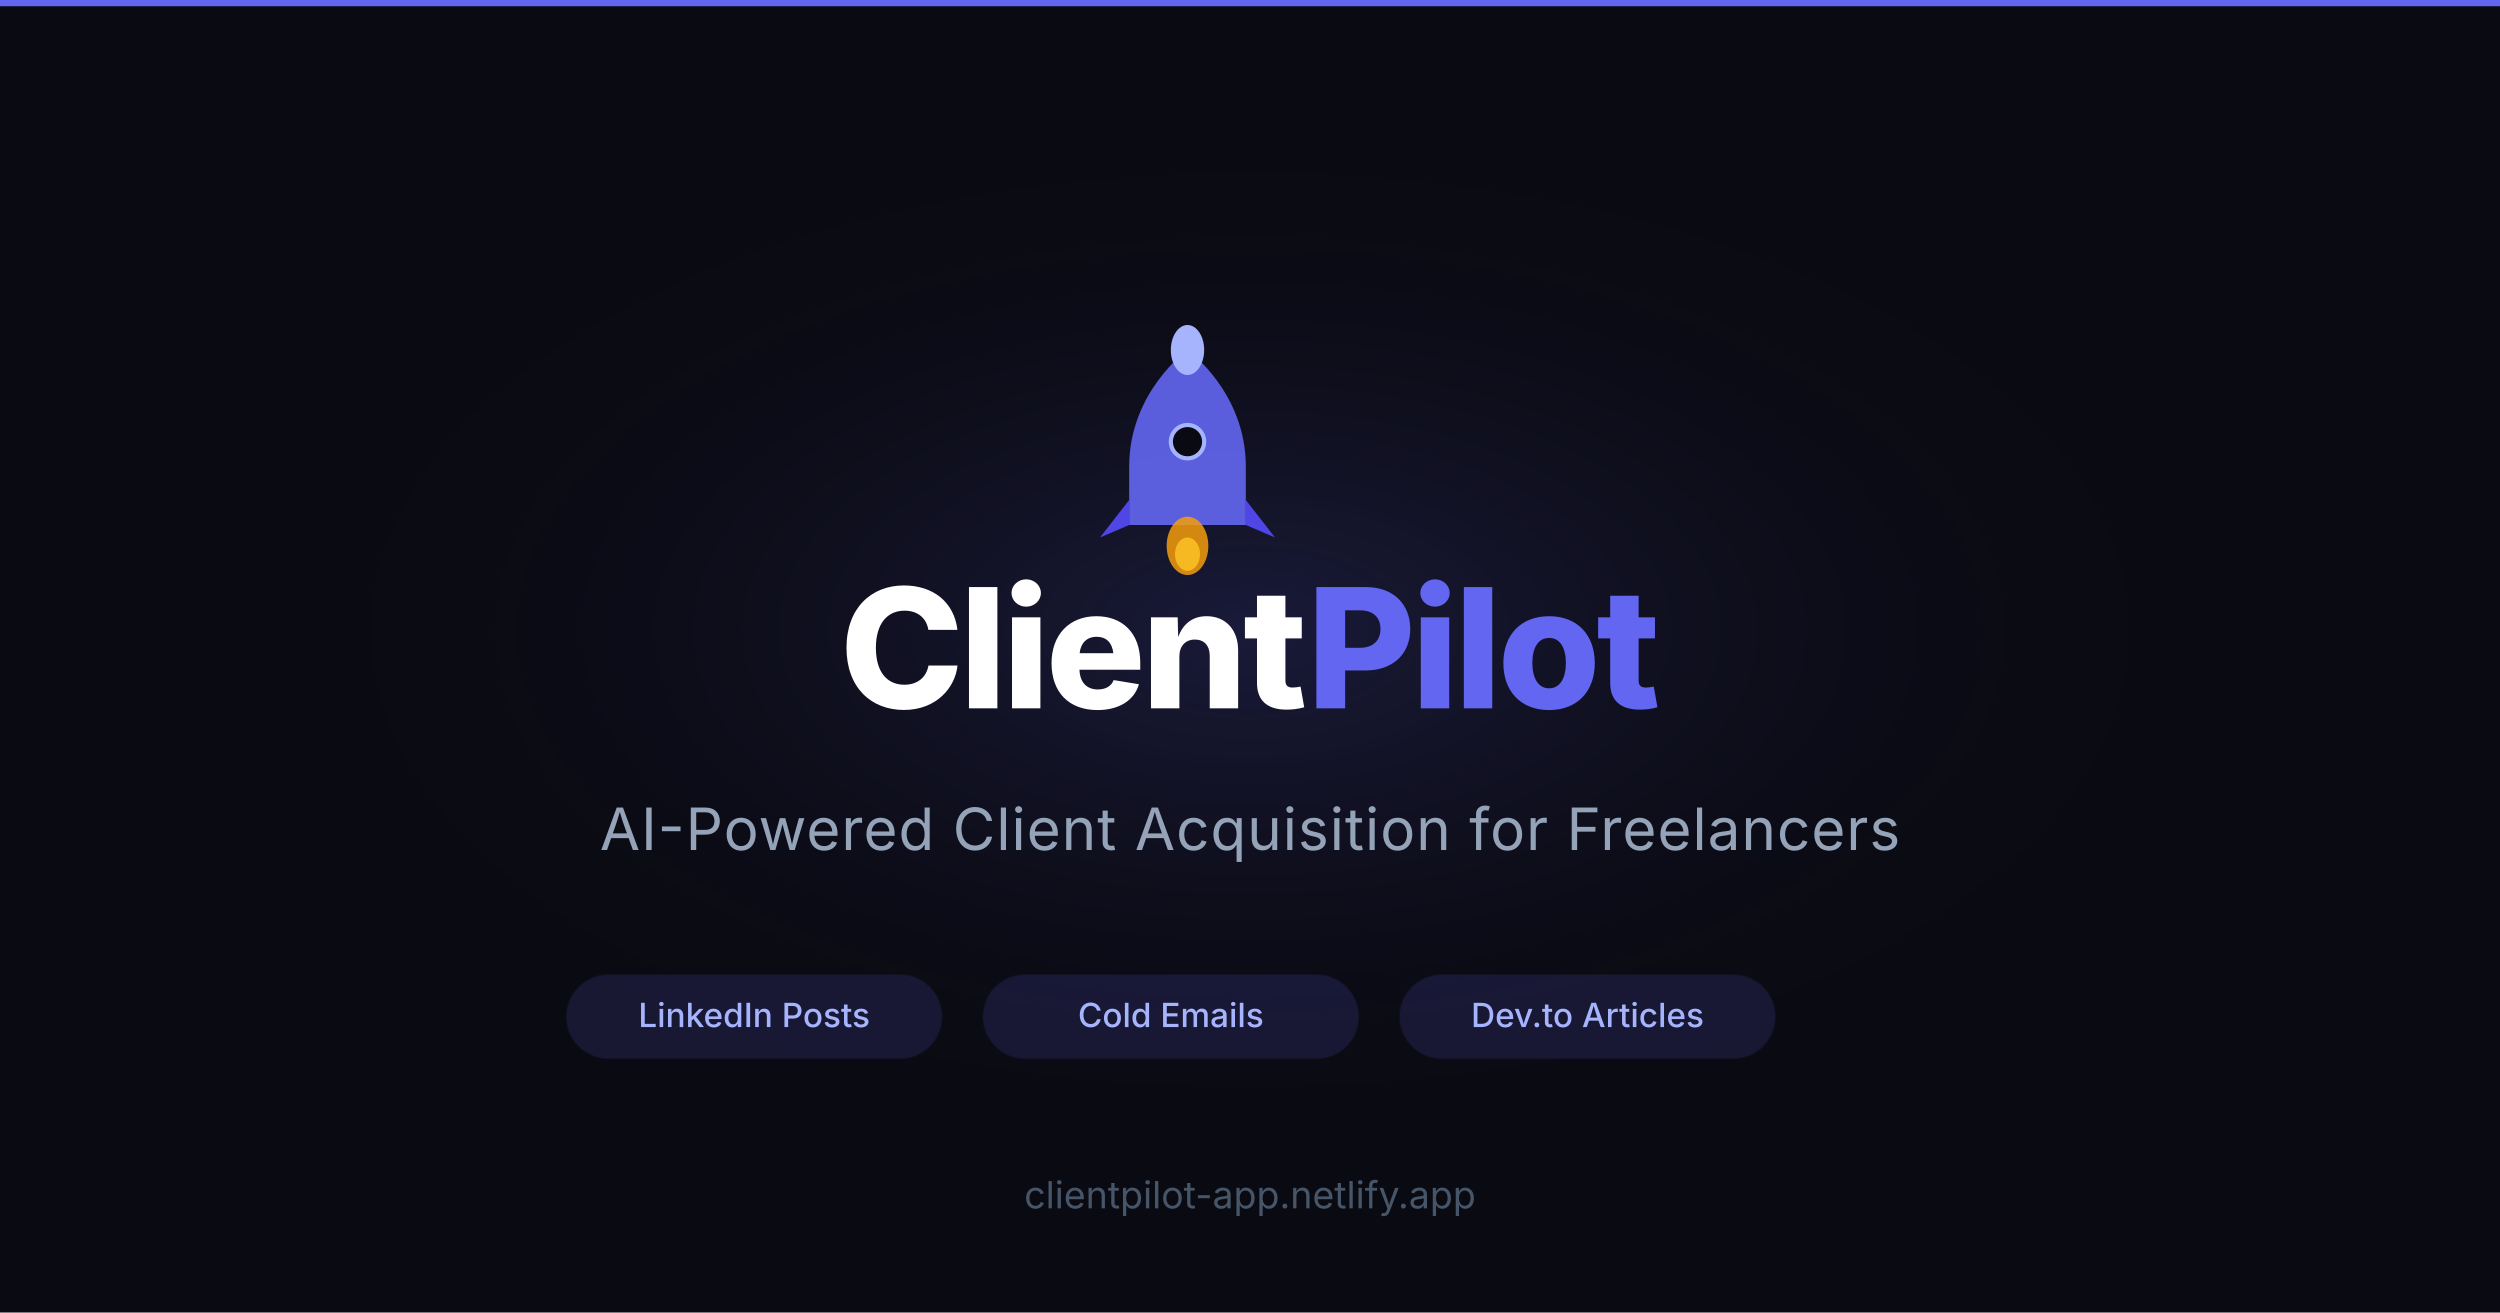
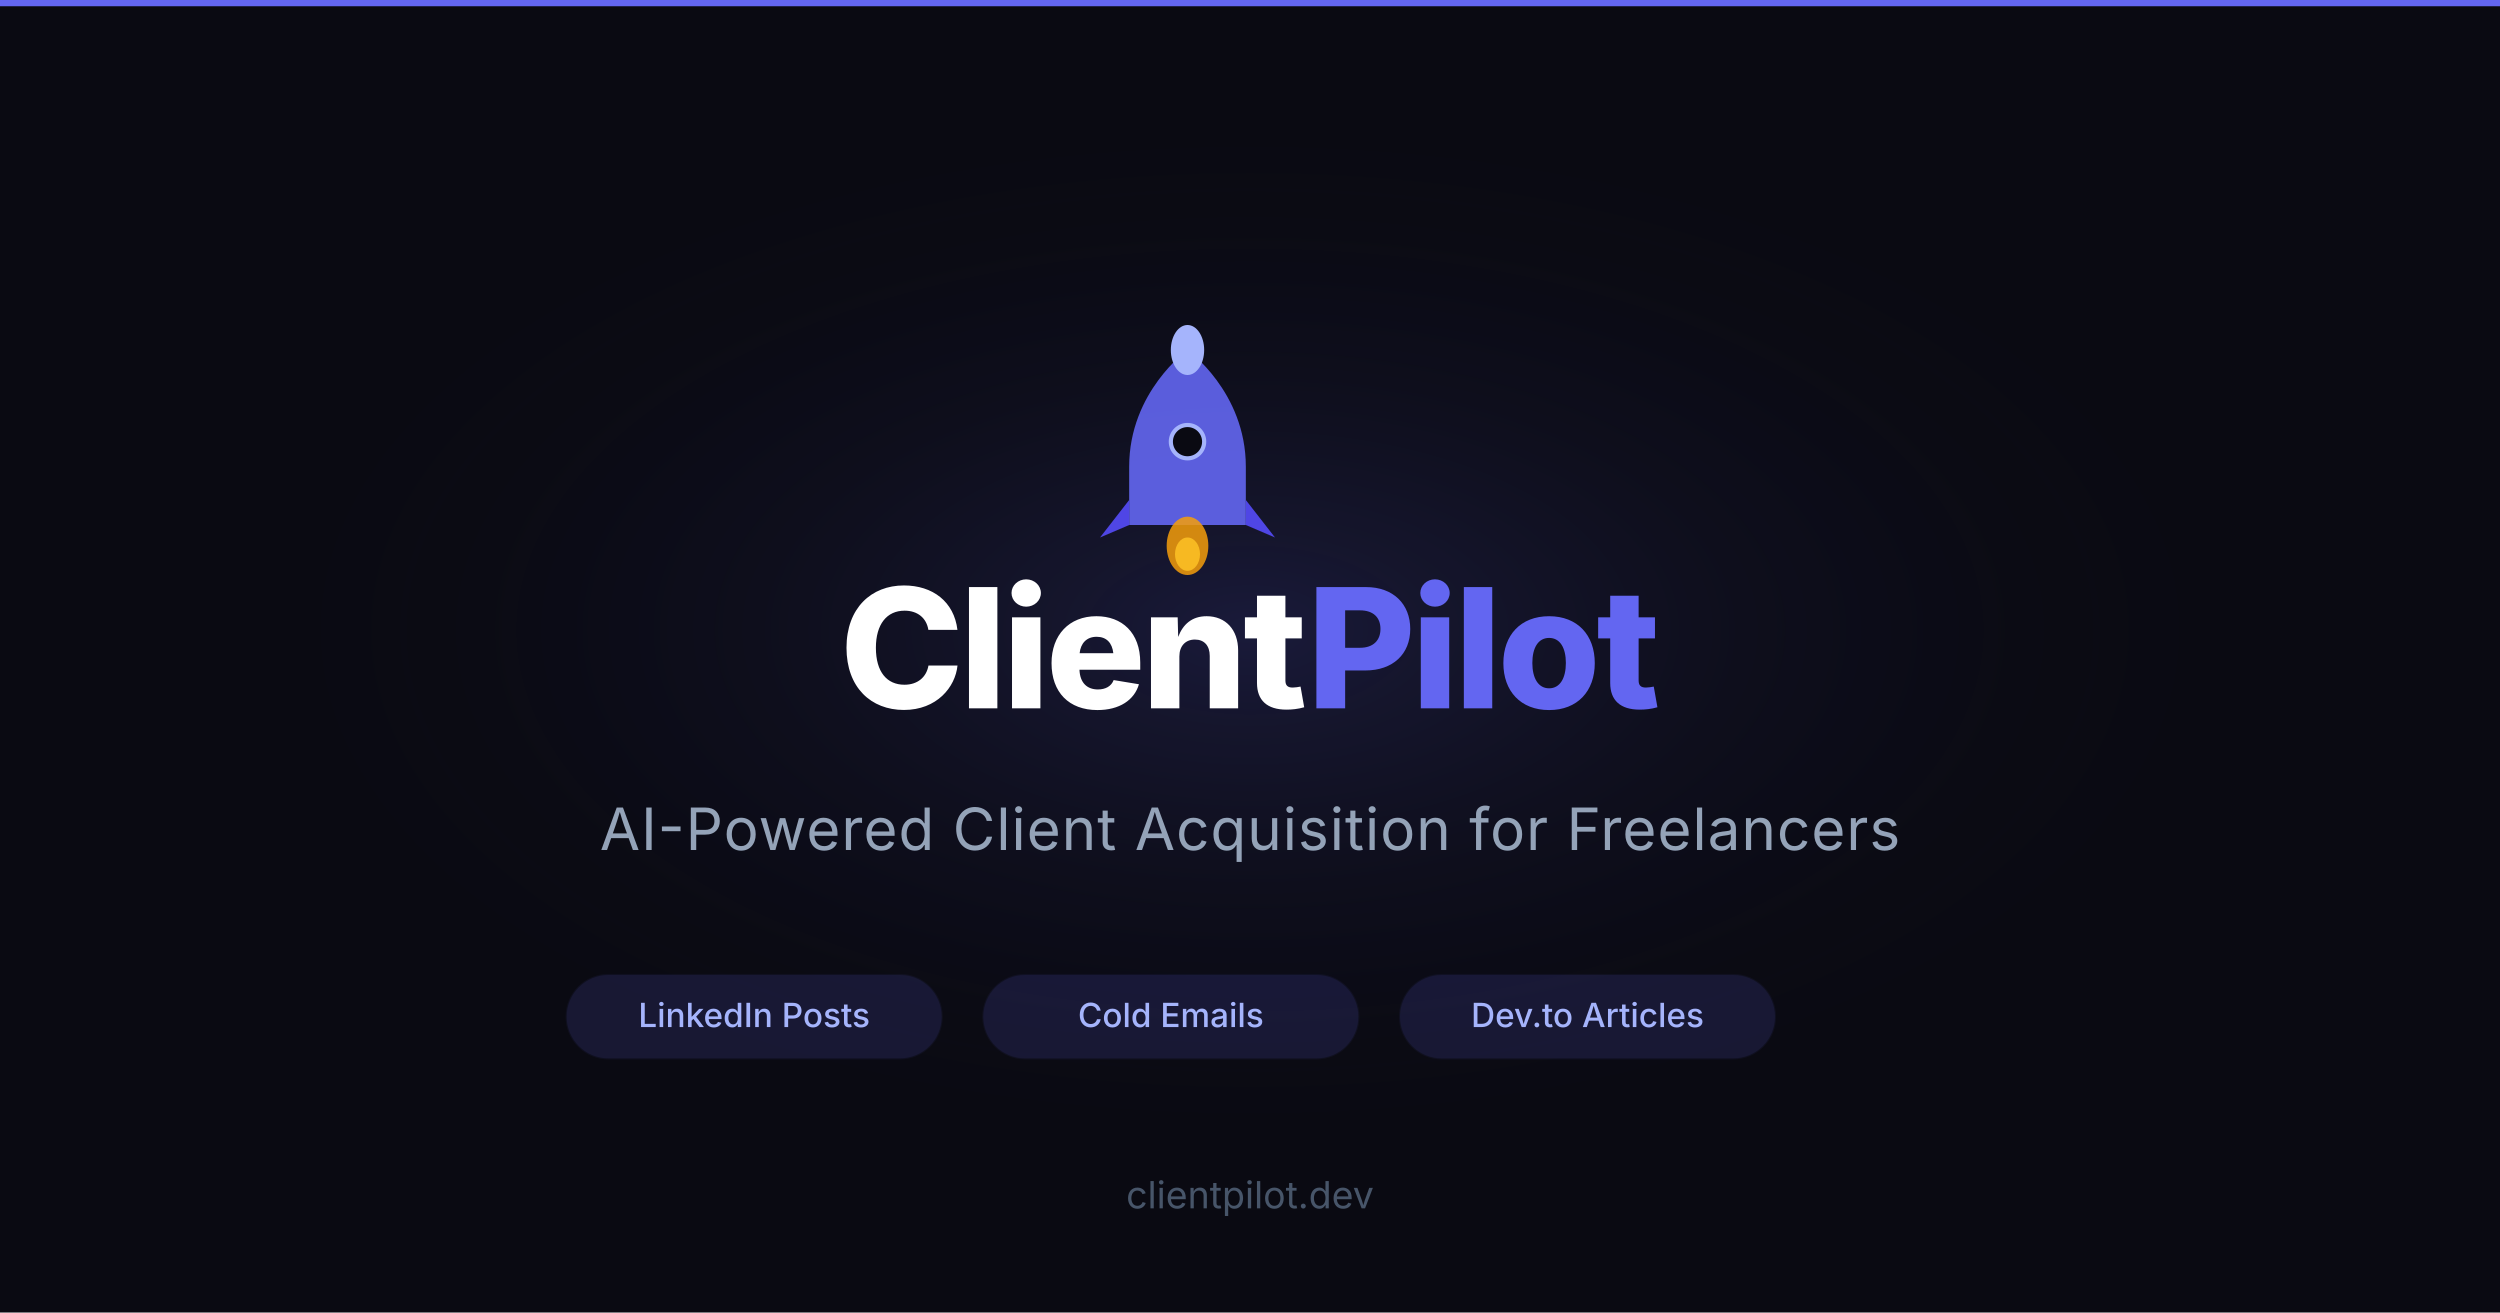
<svg xmlns="http://www.w3.org/2000/svg" width="1200" height="630" viewBox="0 0 1200 630">
  <rect width="1200" height="630" fill="#0a0a12" />
  <radialGradient id="glow" cx="50%" cy="48%" r="40%">
    <stop offset="0%" stop-color="#6366f1" stop-opacity="0.18" />
    <stop offset="100%" stop-color="#0a0a12" stop-opacity="0" />
  </radialGradient>
  <rect width="1200" height="630" fill="url(#glow)" />
  <rect x="0" y="0" width="1200" height="3" fill="#6366f1" />
  <g transform="translate(542, 168)">
    <path d="M28 0 C28 0 56 20 56 56 L56 84 L0 84 L0 56 C0 20 28 0 28 0 Z" fill="#6366f1" opacity="0.9" />
    <ellipse cx="28" cy="0" rx="8" ry="12" fill="#a5b4fc" />
    <circle cx="28" cy="44" r="8" fill="#0a0a12" stroke="#a5b4fc" stroke-width="2" />
    <path d="M0 72 L-14 90 L0 84 Z" fill="#4f46e5" />
    <path d="M56 72 L70 90 L56 84 Z" fill="#4f46e5" />
    <ellipse cx="28" cy="94" rx="10" ry="14" fill="#f59e0b" opacity="0.85" />
    <ellipse cx="28" cy="98" rx="6" ry="8" fill="#fbbf24" opacity="0.9" />
  </g>
  <text x="600" y="340" font-family="Inter, Arial, sans-serif" font-size="80" font-weight="800" text-anchor="middle" fill="#ffffff" letter-spacing="-2">Client<tspan fill="#6366f1">Pilot</tspan>
  </text>
  <text x="600" y="408" font-family="Inter, Arial, sans-serif" font-size="28" font-weight="400" text-anchor="middle" fill="#94a3b8" letter-spacing="0.5">AI-Powered Client Acquisition for Freelancers</text>
  <rect x="272" y="468" width="180" height="40" rx="20" fill="#6366f1" opacity="0.15" stroke="#6366f1" stroke-width="1" stroke-opacity="0.4" />
  <text x="362" y="493" font-family="Inter, Arial, sans-serif" font-size="16" font-weight="500" text-anchor="middle" fill="#a5b4fc">LinkedIn Posts</text>
  <rect x="472" y="468" width="180" height="40" rx="20" fill="#6366f1" opacity="0.15" stroke="#6366f1" stroke-width="1" stroke-opacity="0.4" />
  <text x="562" y="493" font-family="Inter, Arial, sans-serif" font-size="16" font-weight="500" text-anchor="middle" fill="#a5b4fc">Cold Emails</text>
  <rect x="672" y="468" width="180" height="40" rx="20" fill="#6366f1" opacity="0.15" stroke="#6366f1" stroke-width="1" stroke-opacity="0.4" />
  <text x="762" y="493" font-family="Inter, Arial, sans-serif" font-size="16" font-weight="500" text-anchor="middle" fill="#a5b4fc">Dev.to Articles</text>
-   <text x="600" y="580" font-family="Inter, Arial, sans-serif" font-size="18" font-weight="400" text-anchor="middle" fill="#475569">clientpilot-app.netlify.app</text>
+   <text x="600" y="580" font-family="Inter, Arial, sans-serif" font-size="18" font-weight="400" text-anchor="middle" fill="#475569">clientpilot.dev</text>
</svg>
